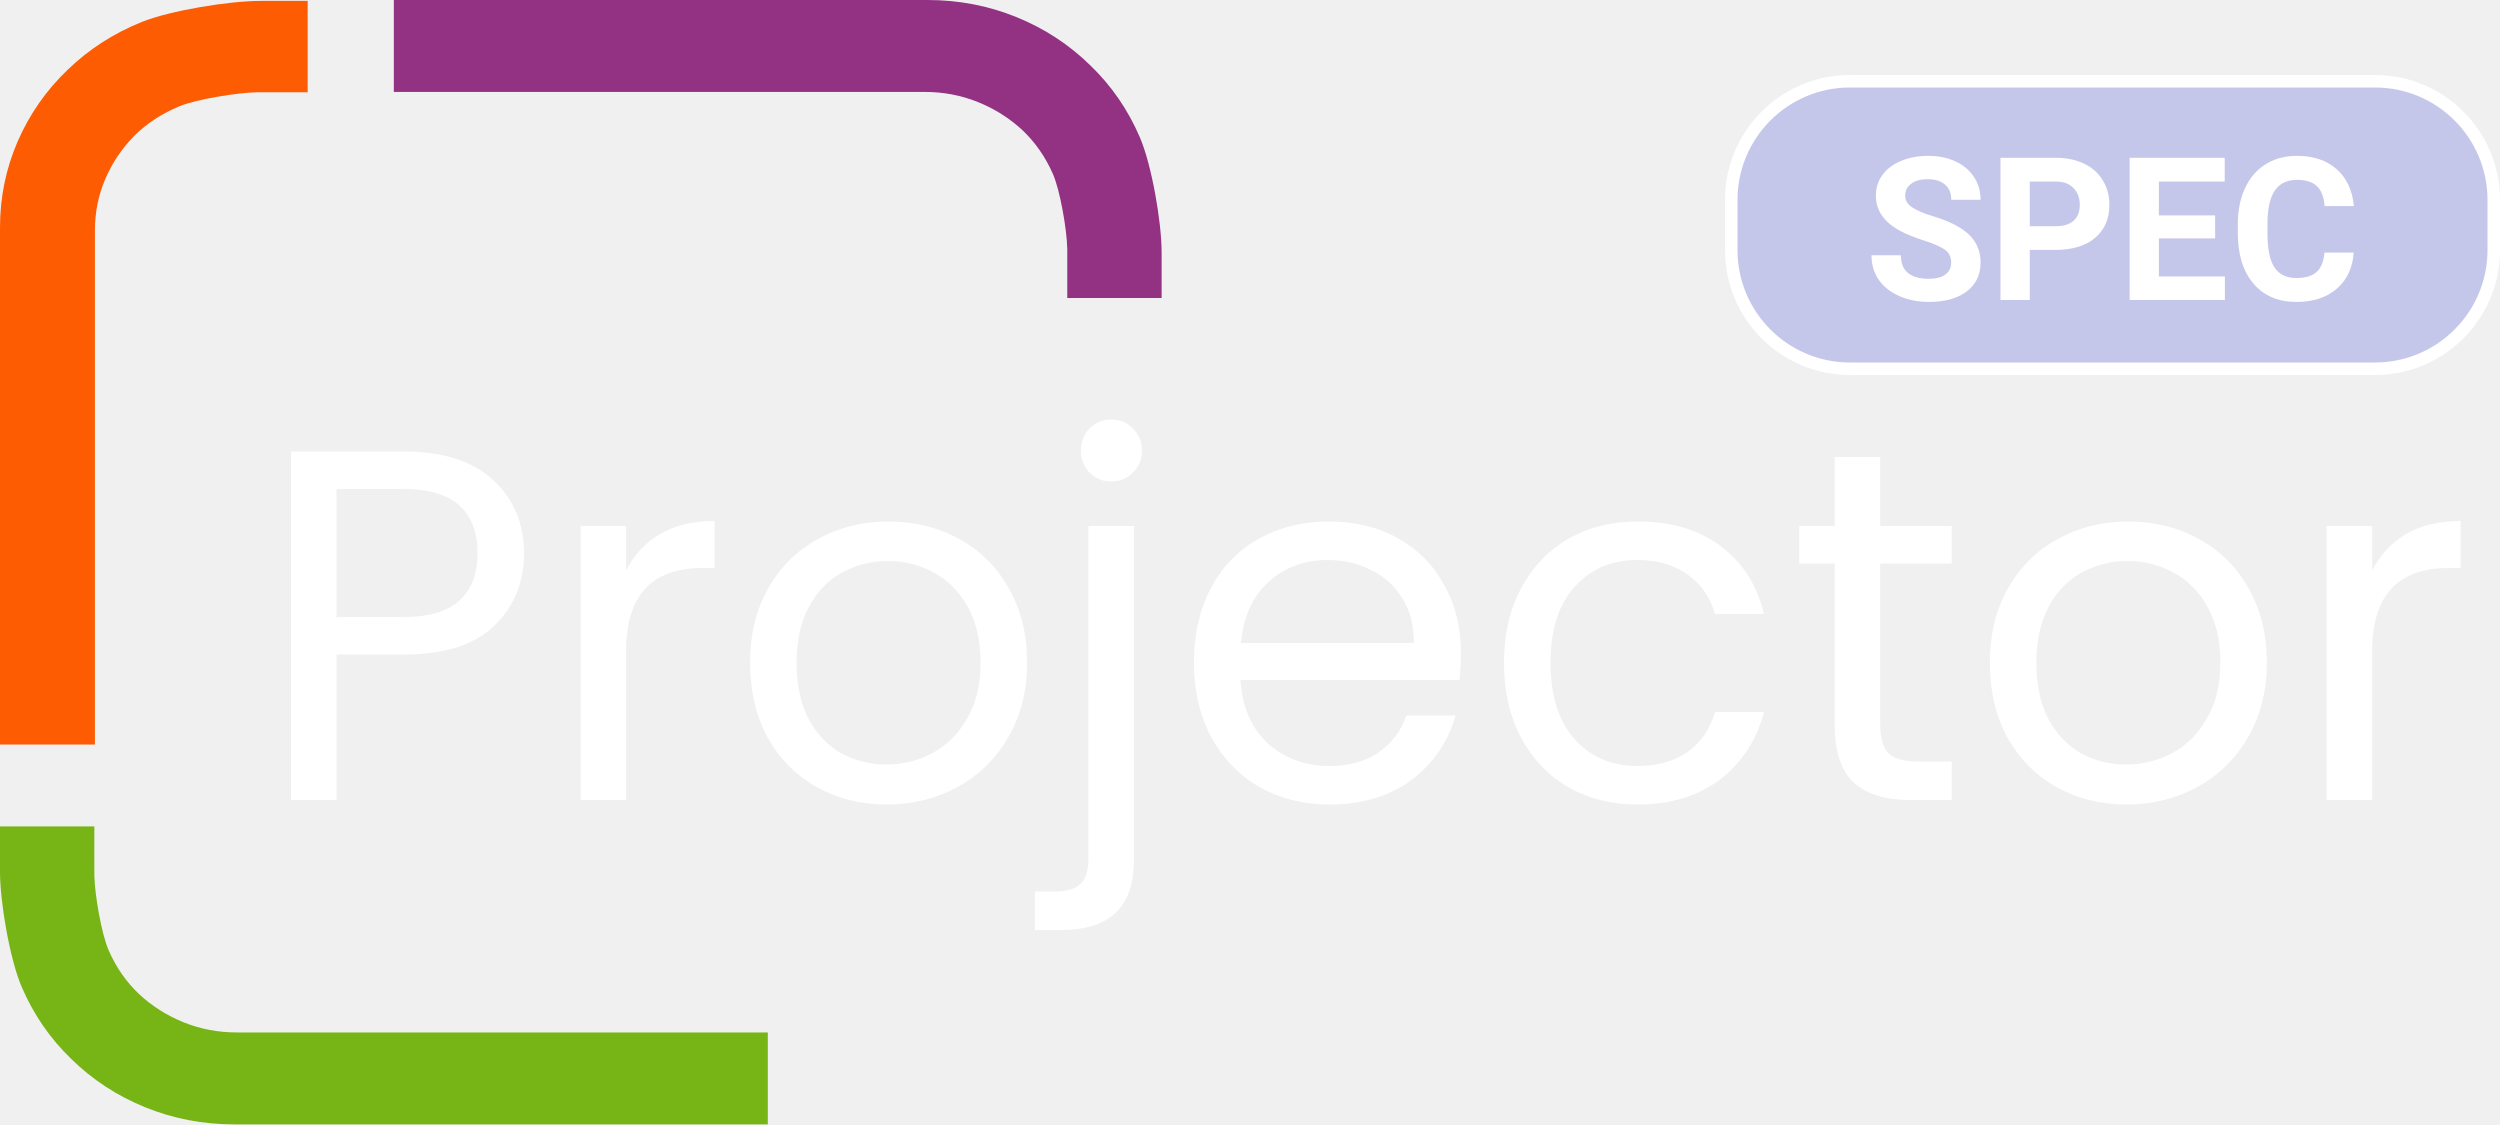
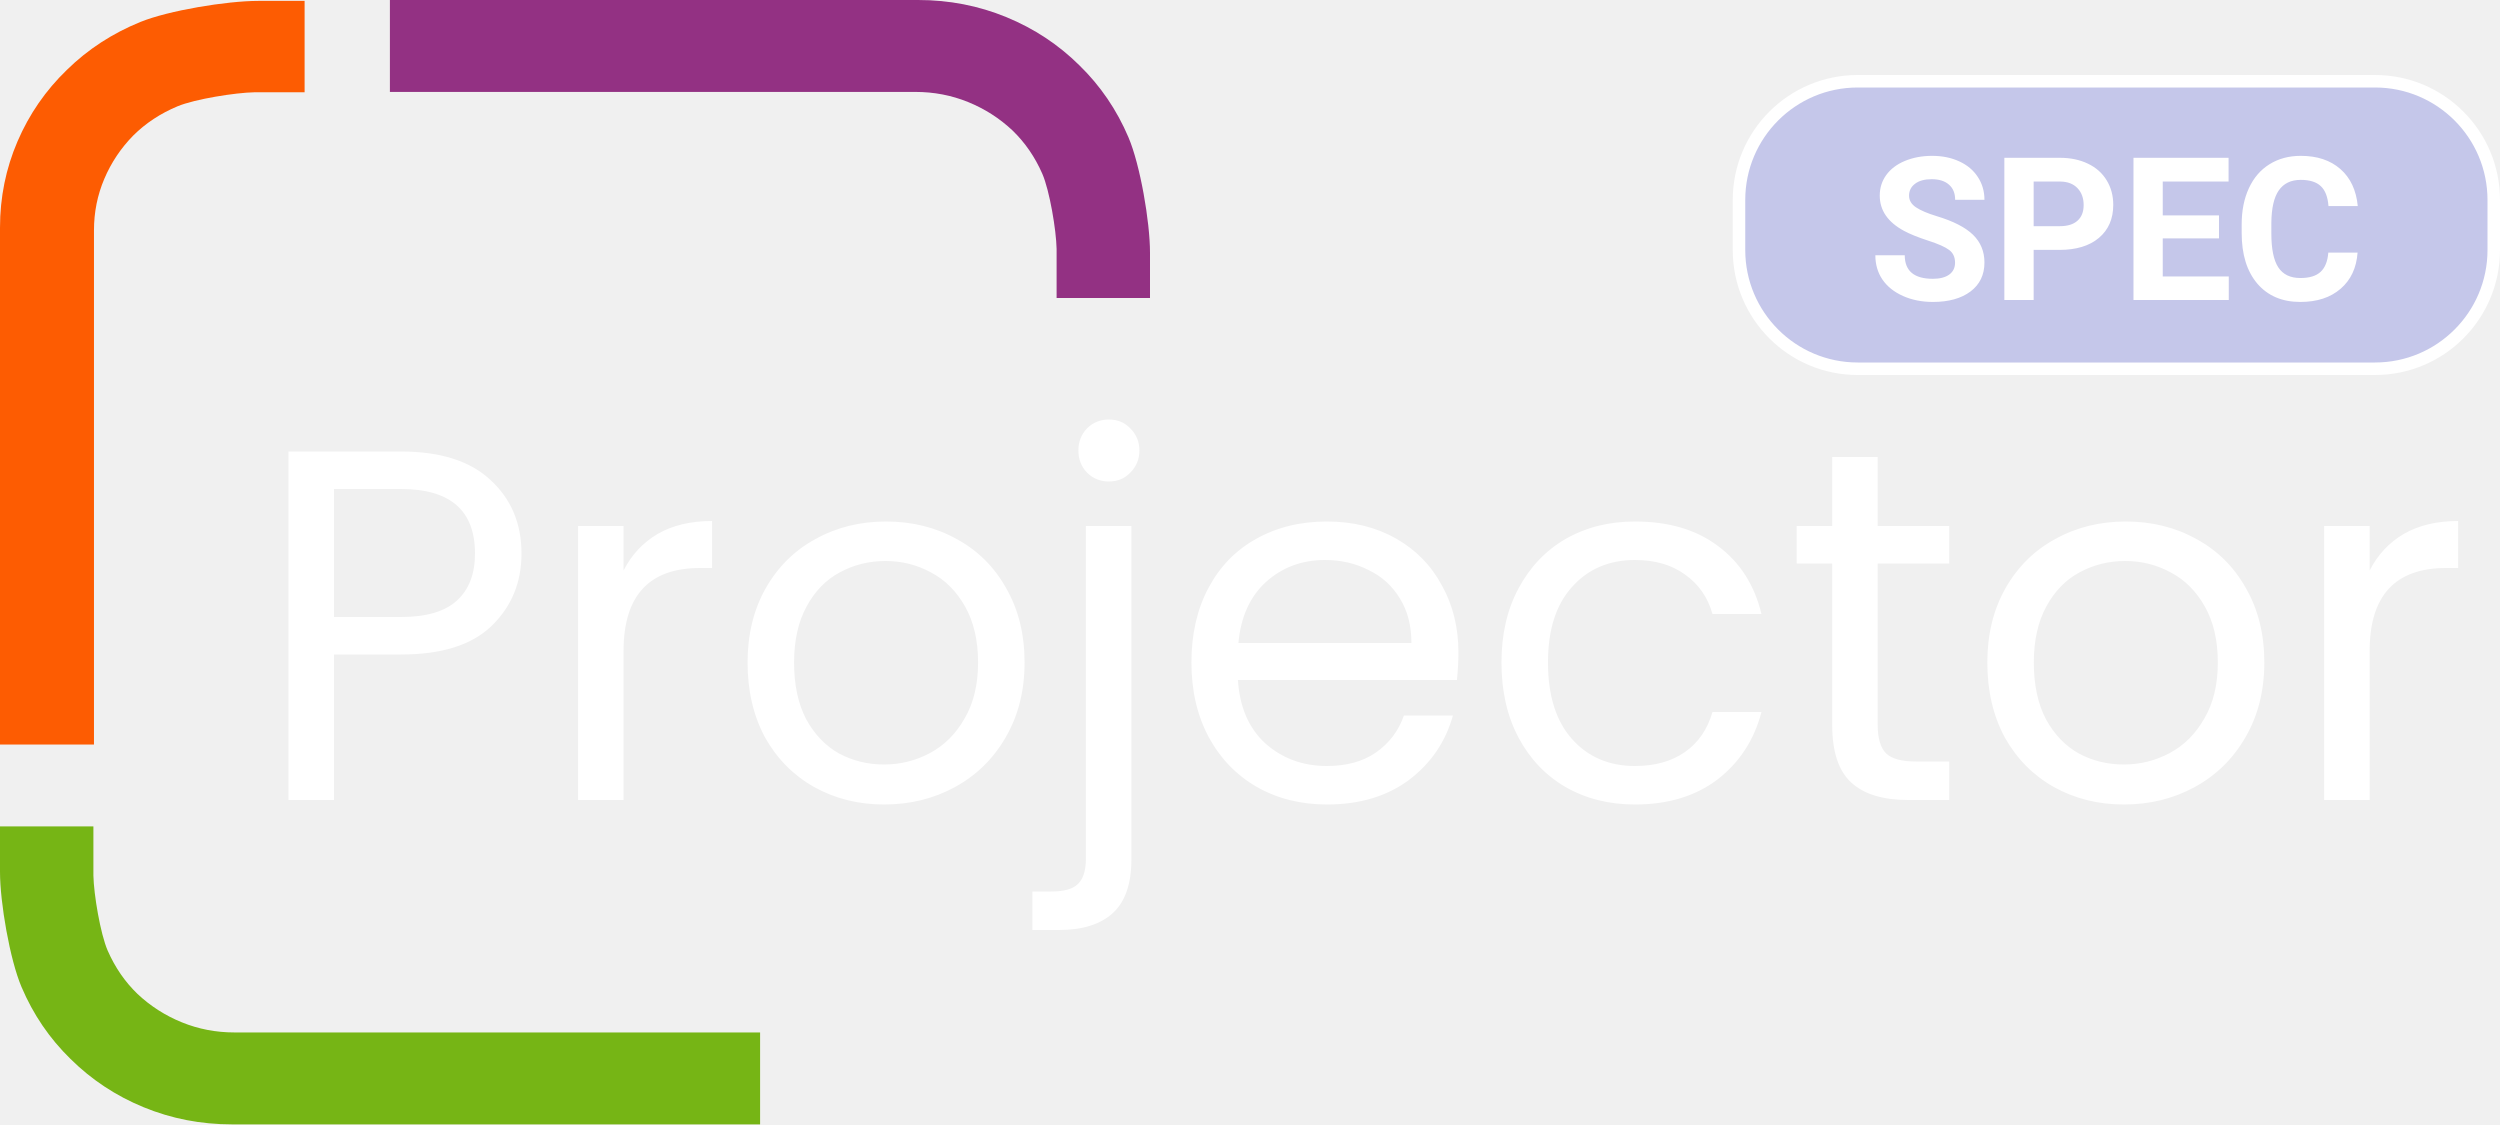
<svg xmlns="http://www.w3.org/2000/svg" width="100" height="45" viewBox="0 0 100 45" fill="none">
-   <path d="M42.691 9.956C42.677 9.209 42.409 7.621 42.113 6.95C41.816 6.278 41.414 5.7 40.906 5.215C40.384 4.73 39.788 4.353 39.117 4.082C38.447 3.812 37.738 3.677 36.99 3.677C32.272 3.677 28.733 3.677 26.374 3.677C24.014 3.677 20.474 3.677 15.753 3.677V0H37.096C38.352 0 39.541 0.229 40.663 0.686C41.785 1.143 42.769 1.787 43.616 2.618C44.463 3.435 45.123 4.394 45.595 5.495C46.068 6.596 46.465 8.873 46.465 10.105V11.919H42.691C42.691 11.511 42.694 10.031 42.691 9.956Z" fill="#933183" />
-   <path d="M3.774 35.019C3.788 35.767 4.055 37.354 4.352 38.026C4.648 38.697 5.05 39.276 5.559 39.76C6.081 40.245 6.677 40.623 7.347 40.893C8.018 41.163 8.727 41.298 9.475 41.298H30.712V44.975H9.369C8.113 44.975 6.924 44.746 5.802 44.289C4.68 43.832 3.696 43.188 2.849 42.357C2.002 41.54 1.342 40.581 0.869 39.48C0.396 38.379 0 36.102 0 34.87V33.056H3.774C3.774 33.464 3.77 34.944 3.774 35.019Z" fill="#76B515" />
-   <path d="M12.307 3.691H10.28C9.508 3.705 7.869 3.964 7.176 4.251C6.482 4.538 5.885 4.928 5.384 5.42C4.884 5.925 4.494 6.503 4.215 7.152C3.936 7.801 3.797 8.488 3.797 9.213C3.797 11.954 3.797 14.01 3.797 15.381C3.797 18.581 3.797 23.38 3.797 29.78C3.396 29.78 0.141 29.78 0 29.78L0 9.11C0 7.894 0.236 6.742 0.708 5.655C1.18 4.569 1.845 3.615 2.703 2.795C3.547 1.975 4.537 1.336 5.674 0.878C6.811 0.42 9.161 0.036 10.434 0.036C10.568 0.036 12.307 0.036 12.307 0.036C12.307 1.046 12.307 2.914 12.307 3.691Z" fill="#FD5C02" />
-   <path d="M20.961 22.14C20.961 23.3 20.561 24.267 19.761 25.04C18.974 25.8 17.768 26.18 16.141 26.18H13.461V32H11.641V18.06H16.141C17.714 18.06 18.908 18.44 19.721 19.2C20.548 19.96 20.961 20.94 20.961 22.14ZM16.141 24.68C17.154 24.68 17.901 24.46 18.381 24.02C18.861 23.58 19.101 22.953 19.101 22.14C19.101 20.42 18.114 19.56 16.141 19.56H13.461V24.68H16.141ZM25.043 22.82C25.363 22.193 25.816 21.707 26.403 21.36C27.003 21.013 27.73 20.84 28.583 20.84V22.72H28.103C26.063 22.72 25.043 23.827 25.043 26.04V32H23.223V21.04H25.043V22.82ZM35.464 32.18C34.437 32.18 33.504 31.947 32.664 31.48C31.837 31.013 31.184 30.353 30.704 29.5C30.237 28.633 30.004 27.633 30.004 26.5C30.004 25.38 30.244 24.393 30.724 23.54C31.217 22.673 31.884 22.013 32.724 21.56C33.564 21.093 34.504 20.86 35.544 20.86C36.584 20.86 37.524 21.093 38.364 21.56C39.204 22.013 39.864 22.667 40.344 23.52C40.837 24.373 41.084 25.367 41.084 26.5C41.084 27.633 40.831 28.633 40.324 29.5C39.831 30.353 39.157 31.013 38.304 31.48C37.451 31.947 36.504 32.18 35.464 32.18ZM35.464 30.58C36.117 30.58 36.731 30.427 37.304 30.12C37.877 29.813 38.337 29.353 38.684 28.74C39.044 28.127 39.224 27.38 39.224 26.5C39.224 25.62 39.051 24.873 38.704 24.26C38.357 23.647 37.904 23.193 37.344 22.9C36.784 22.593 36.177 22.44 35.524 22.44C34.857 22.44 34.244 22.593 33.684 22.9C33.137 23.193 32.697 23.647 32.364 24.26C32.031 24.873 31.864 25.62 31.864 26.5C31.864 27.393 32.024 28.147 32.344 28.76C32.677 29.373 33.117 29.833 33.664 30.14C34.211 30.433 34.811 30.58 35.464 30.58ZM44.457 19.26C44.11 19.26 43.817 19.14 43.577 18.9C43.35 18.66 43.237 18.367 43.237 18.02C43.237 17.673 43.35 17.38 43.577 17.14C43.817 16.9 44.11 16.78 44.457 16.78C44.804 16.78 45.09 16.9 45.317 17.14C45.557 17.38 45.677 17.673 45.677 18.02C45.677 18.367 45.557 18.66 45.317 18.9C45.09 19.14 44.804 19.26 44.457 19.26ZM45.357 34.38C45.357 35.353 45.11 36.067 44.617 36.52C44.124 36.973 43.404 37.2 42.457 37.2H41.397V35.66H42.157C42.664 35.66 43.017 35.56 43.217 35.36C43.43 35.16 43.537 34.82 43.537 34.34V21.04H45.357V34.38ZM58.438 26.1C58.438 26.447 58.418 26.813 58.378 27.2H49.618C49.685 28.28 50.051 29.127 50.718 29.74C51.398 30.34 52.218 30.64 53.178 30.64C53.965 30.64 54.618 30.46 55.138 30.1C55.671 29.727 56.045 29.233 56.258 28.62H58.218C57.925 29.673 57.338 30.533 56.458 31.2C55.578 31.853 54.485 32.18 53.178 32.18C52.138 32.18 51.205 31.947 50.378 31.48C49.565 31.013 48.925 30.353 48.458 29.5C47.991 28.633 47.758 27.633 47.758 26.5C47.758 25.367 47.985 24.373 48.438 23.52C48.891 22.667 49.525 22.013 50.338 21.56C51.165 21.093 52.111 20.86 53.178 20.86C54.218 20.86 55.138 21.087 55.938 21.54C56.738 21.993 57.351 22.62 57.778 23.42C58.218 24.207 58.438 25.1 58.438 26.1ZM56.558 25.72C56.558 25.027 56.405 24.433 56.098 23.94C55.791 23.433 55.371 23.053 54.838 22.8C54.318 22.533 53.738 22.4 53.098 22.4C52.178 22.4 51.391 22.693 50.738 23.28C50.098 23.867 49.731 24.68 49.638 25.72H56.558ZM60.16 26.5C60.16 25.367 60.387 24.38 60.84 23.54C61.294 22.687 61.92 22.027 62.72 21.56C63.534 21.093 64.46 20.86 65.5 20.86C66.847 20.86 67.954 21.187 68.82 21.84C69.7 22.493 70.28 23.4 70.56 24.56H68.6C68.414 23.893 68.047 23.367 67.5 22.98C66.967 22.593 66.3 22.4 65.5 22.4C64.46 22.4 63.62 22.76 62.98 23.48C62.34 24.187 62.02 25.193 62.02 26.5C62.02 27.82 62.34 28.84 62.98 29.56C63.62 30.28 64.46 30.64 65.5 30.64C66.3 30.64 66.967 30.453 67.5 30.08C68.034 29.707 68.4 29.173 68.6 28.48H70.56C70.267 29.6 69.68 30.5 68.8 31.18C67.92 31.847 66.82 32.18 65.5 32.18C64.46 32.18 63.534 31.947 62.72 31.48C61.92 31.013 61.294 30.353 60.84 29.5C60.387 28.647 60.16 27.647 60.16 26.5ZM75.209 22.54V29C75.209 29.533 75.322 29.913 75.549 30.14C75.775 30.353 76.169 30.46 76.729 30.46H78.069V32H76.429C75.415 32 74.655 31.767 74.149 31.3C73.642 30.833 73.389 30.067 73.389 29V22.54H71.969V21.04H73.389V18.28H75.209V21.04H78.069V22.54H75.209ZM85.054 32.18C84.027 32.18 83.094 31.947 82.254 31.48C81.427 31.013 80.774 30.353 80.294 29.5C79.827 28.633 79.594 27.633 79.594 26.5C79.594 25.38 79.834 24.393 80.314 23.54C80.807 22.673 81.474 22.013 82.314 21.56C83.154 21.093 84.094 20.86 85.134 20.86C86.174 20.86 87.114 21.093 87.954 21.56C88.794 22.013 89.454 22.667 89.934 23.52C90.427 24.373 90.674 25.367 90.674 26.5C90.674 27.633 90.421 28.633 89.914 29.5C89.421 30.353 88.747 31.013 87.894 31.48C87.04 31.947 86.094 32.18 85.054 32.18ZM85.054 30.58C85.707 30.58 86.32 30.427 86.894 30.12C87.467 29.813 87.927 29.353 88.274 28.74C88.634 28.127 88.814 27.38 88.814 26.5C88.814 25.62 88.641 24.873 88.294 24.26C87.947 23.647 87.494 23.193 86.934 22.9C86.374 22.593 85.767 22.44 85.114 22.44C84.447 22.44 83.834 22.593 83.274 22.9C82.727 23.193 82.287 23.647 81.954 24.26C81.621 24.873 81.454 25.62 81.454 26.5C81.454 27.393 81.614 28.147 81.934 28.76C82.267 29.373 82.707 29.833 83.254 30.14C83.8 30.433 84.4 30.58 85.054 30.58ZM94.887 22.82C95.207 22.193 95.66 21.707 96.247 21.36C96.847 21.013 97.573 20.84 98.427 20.84V22.72H97.947C95.907 22.72 94.887 23.827 94.887 26.04V32H93.067V21.04H94.887V22.82Z" fill="white" />
-   <rect x="69.25" y="3.25" width="30.5" height="11.5" rx="4.75" fill="#6F74DD" fill-opacity="0.33" stroke="white" stroke-width="0.5" />
-   <path d="M78.047 10.508C78.047 10.287 77.969 10.117 77.812 10C77.656 9.88 77.375 9.755 76.969 9.625C76.562 9.492 76.241 9.362 76.004 9.234C75.358 8.885 75.035 8.415 75.035 7.824C75.035 7.517 75.121 7.243 75.293 7.004C75.467 6.762 75.716 6.573 76.039 6.438C76.365 6.302 76.729 6.234 77.133 6.234C77.539 6.234 77.901 6.309 78.219 6.457C78.537 6.603 78.783 6.81 78.957 7.078C79.134 7.346 79.223 7.651 79.223 7.992H78.051C78.051 7.732 77.969 7.53 77.805 7.387C77.641 7.241 77.41 7.168 77.113 7.168C76.827 7.168 76.604 7.229 76.445 7.352C76.287 7.471 76.207 7.63 76.207 7.828C76.207 8.013 76.299 8.168 76.484 8.293C76.672 8.418 76.947 8.535 77.309 8.645C77.975 8.845 78.461 9.094 78.766 9.391C79.07 9.688 79.223 10.057 79.223 10.5C79.223 10.992 79.037 11.379 78.664 11.66C78.292 11.939 77.79 12.078 77.16 12.078C76.723 12.078 76.324 11.999 75.965 11.84C75.606 11.678 75.331 11.458 75.141 11.18C74.953 10.901 74.859 10.578 74.859 10.211H76.035C76.035 10.838 76.41 11.152 77.16 11.152C77.439 11.152 77.656 11.096 77.812 10.984C77.969 10.87 78.047 10.711 78.047 10.508ZM81.191 9.996V12H80.019V6.312H82.238C82.665 6.312 83.04 6.391 83.363 6.547C83.689 6.703 83.939 6.926 84.113 7.215C84.288 7.501 84.375 7.828 84.375 8.195C84.375 8.753 84.184 9.193 83.801 9.516C83.421 9.836 82.893 9.996 82.219 9.996H81.191ZM81.191 9.047H82.238C82.548 9.047 82.784 8.974 82.945 8.828C83.109 8.682 83.191 8.474 83.191 8.203C83.191 7.924 83.109 7.699 82.945 7.527C82.781 7.355 82.555 7.267 82.266 7.262H81.191V9.047ZM88.606 9.535H86.356V11.059H88.996V12H85.184V6.312H88.988V7.262H86.356V8.617H88.606V9.535ZM94.148 10.105C94.104 10.717 93.878 11.199 93.469 11.551C93.062 11.902 92.526 12.078 91.859 12.078C91.13 12.078 90.556 11.833 90.137 11.344C89.72 10.852 89.512 10.177 89.512 9.32V8.973C89.512 8.426 89.608 7.944 89.801 7.527C89.993 7.111 90.268 6.792 90.625 6.57C90.984 6.346 91.401 6.234 91.875 6.234C92.531 6.234 93.06 6.41 93.461 6.762C93.862 7.113 94.094 7.607 94.156 8.242H92.984C92.956 7.875 92.853 7.609 92.676 7.445C92.501 7.279 92.234 7.195 91.875 7.195C91.484 7.195 91.191 7.336 90.996 7.617C90.803 7.896 90.704 8.329 90.699 8.918V9.348C90.699 9.962 90.792 10.412 90.977 10.695C91.164 10.979 91.458 11.121 91.859 11.121C92.221 11.121 92.491 11.039 92.668 10.875C92.848 10.708 92.951 10.452 92.977 10.105H94.148Z" fill="white" />
+   <path d="M42.264 9.956C42.25 9.209 41.985 7.621 41.692 6.95C41.398 6.278 41 5.7 40.497 5.215C39.98 4.73 39.39 4.353 38.726 4.082C38.062 3.812 37.36 3.677 36.62 3.677C31.949 3.677 28.446 3.677 26.11 3.677C23.774 3.677 20.269 3.677 15.596 3.677V0H36.725C37.968 0 39.145 0.229 40.256 0.686C41.367 1.143 42.342 1.787 43.18 2.618C44.018 3.435 44.671 4.394 45.139 5.495C45.608 6.596 46 8.873 46 10.105V11.919H42.264C42.264 11.511 42.267 10.031 42.264 9.956Z" fill="#933183" />
+   <path d="M3.736 35.019C3.75 35.767 4.015 37.354 4.308 38.026C4.602 38.697 5 39.276 5.503 39.76C6.02 40.245 6.61 40.623 7.274 40.893C7.938 41.163 8.64 41.298 9.38 41.298H30.404V44.975H9.275C8.032 44.975 6.855 44.746 5.744 44.289C4.633 43.832 3.659 43.188 2.82 42.357C1.982 41.54 1.329 40.581 0.861 39.48C0.393 38.379 0 36.102 0 34.87V33.056H3.736C3.736 33.464 3.733 34.944 3.736 35.019Z" fill="#76B515" />
+   <path d="M12.184 3.691H10.178C9.413 3.705 7.791 3.964 7.104 4.251C6.417 4.538 5.826 4.928 5.331 5.42C4.835 5.925 4.449 6.503 4.173 7.152C3.897 7.801 3.759 8.488 3.759 9.213C3.759 11.954 3.759 14.01 3.759 15.381C3.759 18.581 3.759 23.38 3.759 29.78C3.362 29.78 0.14 29.78 0 29.78L0 9.11C0 7.894 0.234 6.742 0.701 5.655C1.168 4.569 1.826 3.615 2.676 2.795C3.511 1.975 4.492 1.336 5.617 0.878C6.743 0.42 9.07 0.036 10.33 0.036C10.463 0.036 12.184 0.036 12.184 0.036C12.184 1.046 12.184 2.914 12.184 3.691Z" fill="#FD5C02" />
+   <path d="M20.86 22.14C20.86 23.3 20.46 24.267 19.66 25.04C18.873 25.8 17.667 26.18 16.04 26.18H13.36V32H11.54V18.06H16.04C17.613 18.06 18.807 18.44 19.62 19.2C20.447 19.96 20.86 20.94 20.86 22.14ZM16.04 24.68C17.053 24.68 17.8 24.46 18.28 24.02C18.76 23.58 19 22.953 19 22.14C19 20.42 18.013 19.56 16.04 19.56H13.36V24.68H16.04ZM24.942 22.82C25.262 22.193 25.715 21.707 26.302 21.36C26.902 21.013 27.629 20.84 28.482 20.84V22.72H28.002C25.962 22.72 24.942 23.827 24.942 26.04V32H23.122V21.04H24.942V22.82ZM35.363 32.18C34.336 32.18 33.403 31.947 32.563 31.48C31.736 31.013 31.083 30.353 30.603 29.5C30.136 28.633 29.903 27.633 29.903 26.5C29.903 25.38 30.143 24.393 30.623 23.54C31.116 22.673 31.783 22.013 32.623 21.56C33.463 21.093 34.403 20.86 35.443 20.86C36.483 20.86 37.423 21.093 38.263 21.56C39.103 22.013 39.763 22.667 40.243 23.52C40.736 24.373 40.983 25.367 40.983 26.5C40.983 27.633 40.73 28.633 40.223 29.5C39.73 30.353 39.056 31.013 38.203 31.48C37.35 31.947 36.403 32.18 35.363 32.18ZM35.363 30.58C36.016 30.58 36.63 30.427 37.203 30.12C37.776 29.813 38.236 29.353 38.583 28.74C38.943 28.127 39.123 27.38 39.123 26.5C39.123 25.62 38.95 24.873 38.603 24.26C38.256 23.647 37.803 23.193 37.243 22.9C36.683 22.593 36.076 22.44 35.423 22.44C34.756 22.44 34.143 22.593 33.583 22.9C33.036 23.193 32.596 23.647 32.263 24.26C31.93 24.873 31.763 25.62 31.763 26.5C31.763 27.393 31.923 28.147 32.243 28.76C32.576 29.373 33.016 29.833 33.563 30.14C34.11 30.433 34.71 30.58 35.363 30.58ZM44.356 19.26C44.009 19.26 43.716 19.14 43.476 18.9C43.249 18.66 43.136 18.367 43.136 18.02C43.136 17.673 43.249 17.38 43.476 17.14C43.716 16.9 44.009 16.78 44.356 16.78C44.703 16.78 44.989 16.9 45.216 17.14C45.456 17.38 45.576 17.673 45.576 18.02C45.576 18.367 45.456 18.66 45.216 18.9C44.989 19.14 44.703 19.26 44.356 19.26ZM45.256 34.38C45.256 35.353 45.009 36.067 44.516 36.52C44.023 36.973 43.303 37.2 42.356 37.2H41.296V35.66H42.056C42.563 35.66 42.916 35.56 43.116 35.36C43.329 35.16 43.436 34.82 43.436 34.34V21.04H45.256V34.38ZM58.337 26.1C58.337 26.447 58.317 26.813 58.277 27.2H49.517C49.584 28.28 49.95 29.127 50.617 29.74C51.297 30.34 52.117 30.64 53.077 30.64C53.864 30.64 54.517 30.46 55.037 30.1C55.57 29.727 55.944 29.233 56.157 28.62H58.117C57.824 29.673 57.237 30.533 56.357 31.2C55.477 31.853 54.383 32.18 53.077 32.18C52.037 32.18 51.103 31.947 50.277 31.48C49.464 31.013 48.824 30.353 48.357 29.5C47.89 28.633 47.657 27.633 47.657 26.5C47.657 25.367 47.883 24.373 48.337 23.52C48.79 22.667 49.423 22.013 50.237 21.56C51.063 21.093 52.01 20.86 53.077 20.86C54.117 20.86 55.037 21.087 55.837 21.54C56.637 21.993 57.25 22.62 57.677 23.42C58.117 24.207 58.337 25.1 58.337 26.1ZM56.457 25.72C56.457 25.027 56.303 24.433 55.997 23.94C55.69 23.433 55.27 23.053 54.737 22.8C54.217 22.533 53.637 22.4 52.997 22.4C52.077 22.4 51.29 22.693 50.637 23.28C49.997 23.867 49.63 24.68 49.537 25.72H56.457ZM60.059 26.5C60.059 25.367 60.286 24.38 60.739 23.54C61.193 22.687 61.819 22.027 62.619 21.56C63.433 21.093 64.359 20.86 65.399 20.86C66.746 20.86 67.853 21.187 68.719 21.84C69.599 22.493 70.179 23.4 70.459 24.56H68.499C68.313 23.893 67.946 23.367 67.399 22.98C66.866 22.593 66.199 22.4 65.399 22.4C64.359 22.4 63.519 22.76 62.879 23.48C62.239 24.187 61.919 25.193 61.919 26.5C61.919 27.82 62.239 28.84 62.879 29.56C63.519 30.28 64.359 30.64 65.399 30.64C66.199 30.64 66.866 30.453 67.399 30.08C67.933 29.707 68.299 29.173 68.499 28.48H70.459C70.166 29.6 69.579 30.5 68.699 31.18C67.819 31.847 66.719 32.18 65.399 32.18C64.359 32.18 63.433 31.947 62.619 31.48C61.819 31.013 61.193 30.353 60.739 29.5C60.286 28.647 60.059 27.647 60.059 26.5ZM75.108 22.54V29C75.108 29.533 75.221 29.913 75.448 30.14C75.674 30.353 76.068 30.46 76.628 30.46H77.968V32H76.328C75.314 32 74.554 31.767 74.048 31.3C73.541 30.833 73.288 30.067 73.288 29V22.54H71.868V21.04H73.288V18.28H75.108V21.04H77.968V22.54H75.108ZM84.953 32.18C83.926 32.18 82.993 31.947 82.153 31.48C81.326 31.013 80.673 30.353 80.193 29.5C79.726 28.633 79.493 27.633 79.493 26.5C79.493 25.38 79.733 24.393 80.213 23.54C80.706 22.673 81.373 22.013 82.213 21.56C83.053 21.093 83.993 20.86 85.033 20.86C86.073 20.86 87.013 21.093 87.853 21.56C88.693 22.013 89.353 22.667 89.833 23.52C90.326 24.373 90.573 25.367 90.573 26.5C90.573 27.633 90.32 28.633 89.813 29.5C89.32 30.353 88.646 31.013 87.793 31.48C86.939 31.947 85.993 32.18 84.953 32.18ZM84.953 30.58C85.606 30.58 86.219 30.427 86.793 30.12C87.366 29.813 87.826 29.353 88.173 28.74C88.533 28.127 88.713 27.38 88.713 26.5C88.713 25.62 88.54 24.873 88.193 24.26C87.846 23.647 87.393 23.193 86.833 22.9C86.273 22.593 85.666 22.44 85.013 22.44C84.346 22.44 83.733 22.593 83.173 22.9C82.626 23.193 82.186 23.647 81.853 24.26C81.519 24.873 81.353 25.62 81.353 26.5C81.353 27.393 81.513 28.147 81.833 28.76C82.166 29.373 82.606 29.833 83.153 30.14C83.7 30.433 84.299 30.58 84.953 30.58ZM94.786 22.82C95.106 22.193 95.559 21.707 96.146 21.36C96.746 21.013 97.472 20.84 98.326 20.84V22.72H97.846C95.806 22.72 94.786 23.827 94.786 26.04V32H92.966V21.04H94.786V22.82Z" fill="white" />
+   <rect x="69.56" y="3.25" width="30.19" height="11.5" rx="4.75" fill="#6F74DD" fill-opacity="0.33" stroke="white" stroke-width="0.5" />
+   <path d="M78.202 10.508C78.202 10.287 78.124 10.117 77.968 10C77.811 9.88 77.53 9.755 77.124 9.625C76.718 9.492 76.396 9.362 76.159 9.234C75.513 8.885 75.19 8.415 75.19 7.824C75.19 7.517 75.276 7.243 75.448 7.004C75.622 6.762 75.871 6.573 76.194 6.438C76.52 6.302 76.884 6.234 77.288 6.234C77.694 6.234 78.056 6.309 78.374 6.457C78.692 6.603 78.938 6.81 79.112 7.078C79.289 7.346 79.378 7.651 79.378 7.992H78.206C78.206 7.732 78.124 7.53 77.96 7.387C77.796 7.241 77.565 7.168 77.268 7.168C76.982 7.168 76.759 7.229 76.6 7.352C76.442 7.471 76.362 7.63 76.362 7.828C76.362 8.013 76.454 8.168 76.639 8.293C76.827 8.418 77.102 8.535 77.464 8.645C78.13 8.845 78.616 9.094 78.921 9.391C79.225 9.688 79.378 10.057 79.378 10.5C79.378 10.992 79.192 11.379 78.819 11.66C78.447 11.939 77.945 12.078 77.315 12.078C76.878 12.078 76.479 11.999 76.12 11.84C75.76 11.678 75.486 11.458 75.296 11.18C75.108 10.901 75.014 10.578 75.014 10.211H76.19C76.19 10.838 76.565 11.152 77.315 11.152C77.594 11.152 77.811 11.096 77.968 10.984C78.124 10.87 78.202 10.711 78.202 10.508ZM81.346 9.996V12H80.174V6.312H82.393C82.82 6.312 83.195 6.391 83.518 6.547C83.844 6.703 84.094 6.926 84.268 7.215C84.443 7.501 84.53 7.828 84.53 8.195C84.53 8.753 84.339 9.193 83.956 9.516C83.576 9.836 83.048 9.996 82.374 9.996H81.346ZM81.346 9.047H82.393C82.703 9.047 82.939 8.974 83.1 8.828C83.264 8.682 83.346 8.474 83.346 8.203C83.346 7.924 83.264 7.699 83.1 7.527C82.936 7.355 82.71 7.267 82.421 7.262H81.346V9.047ZM88.76 9.535H86.51V11.059H89.151V12H85.339V6.312H89.143V7.262H86.51V8.617H88.76V9.535ZM94.303 10.105C94.259 10.717 94.033 11.199 93.624 11.551C93.218 11.902 92.681 12.078 92.014 12.078C91.285 12.078 90.711 11.833 90.292 11.344C89.875 10.852 89.667 10.177 89.667 9.32V8.973C89.667 8.426 89.763 7.944 89.956 7.527C90.148 7.111 90.423 6.792 90.78 6.57C91.139 6.346 91.556 6.234 92.03 6.234C92.686 6.234 93.215 6.41 93.616 6.762C94.017 7.113 94.249 7.607 94.311 8.242H93.139C93.111 7.875 93.008 7.609 92.831 7.445C92.656 7.279 92.389 7.195 92.03 7.195C91.639 7.195 91.346 7.336 91.151 7.617C90.958 7.896 90.859 8.329 90.854 8.918V9.348C90.854 9.962 90.947 10.412 91.132 10.695C91.319 10.979 91.613 11.121 92.014 11.121C92.376 11.121 92.646 11.039 92.823 10.875C93.003 10.708 93.106 10.452 93.132 10.105H94.303Z" fill="white" />
</svg>
